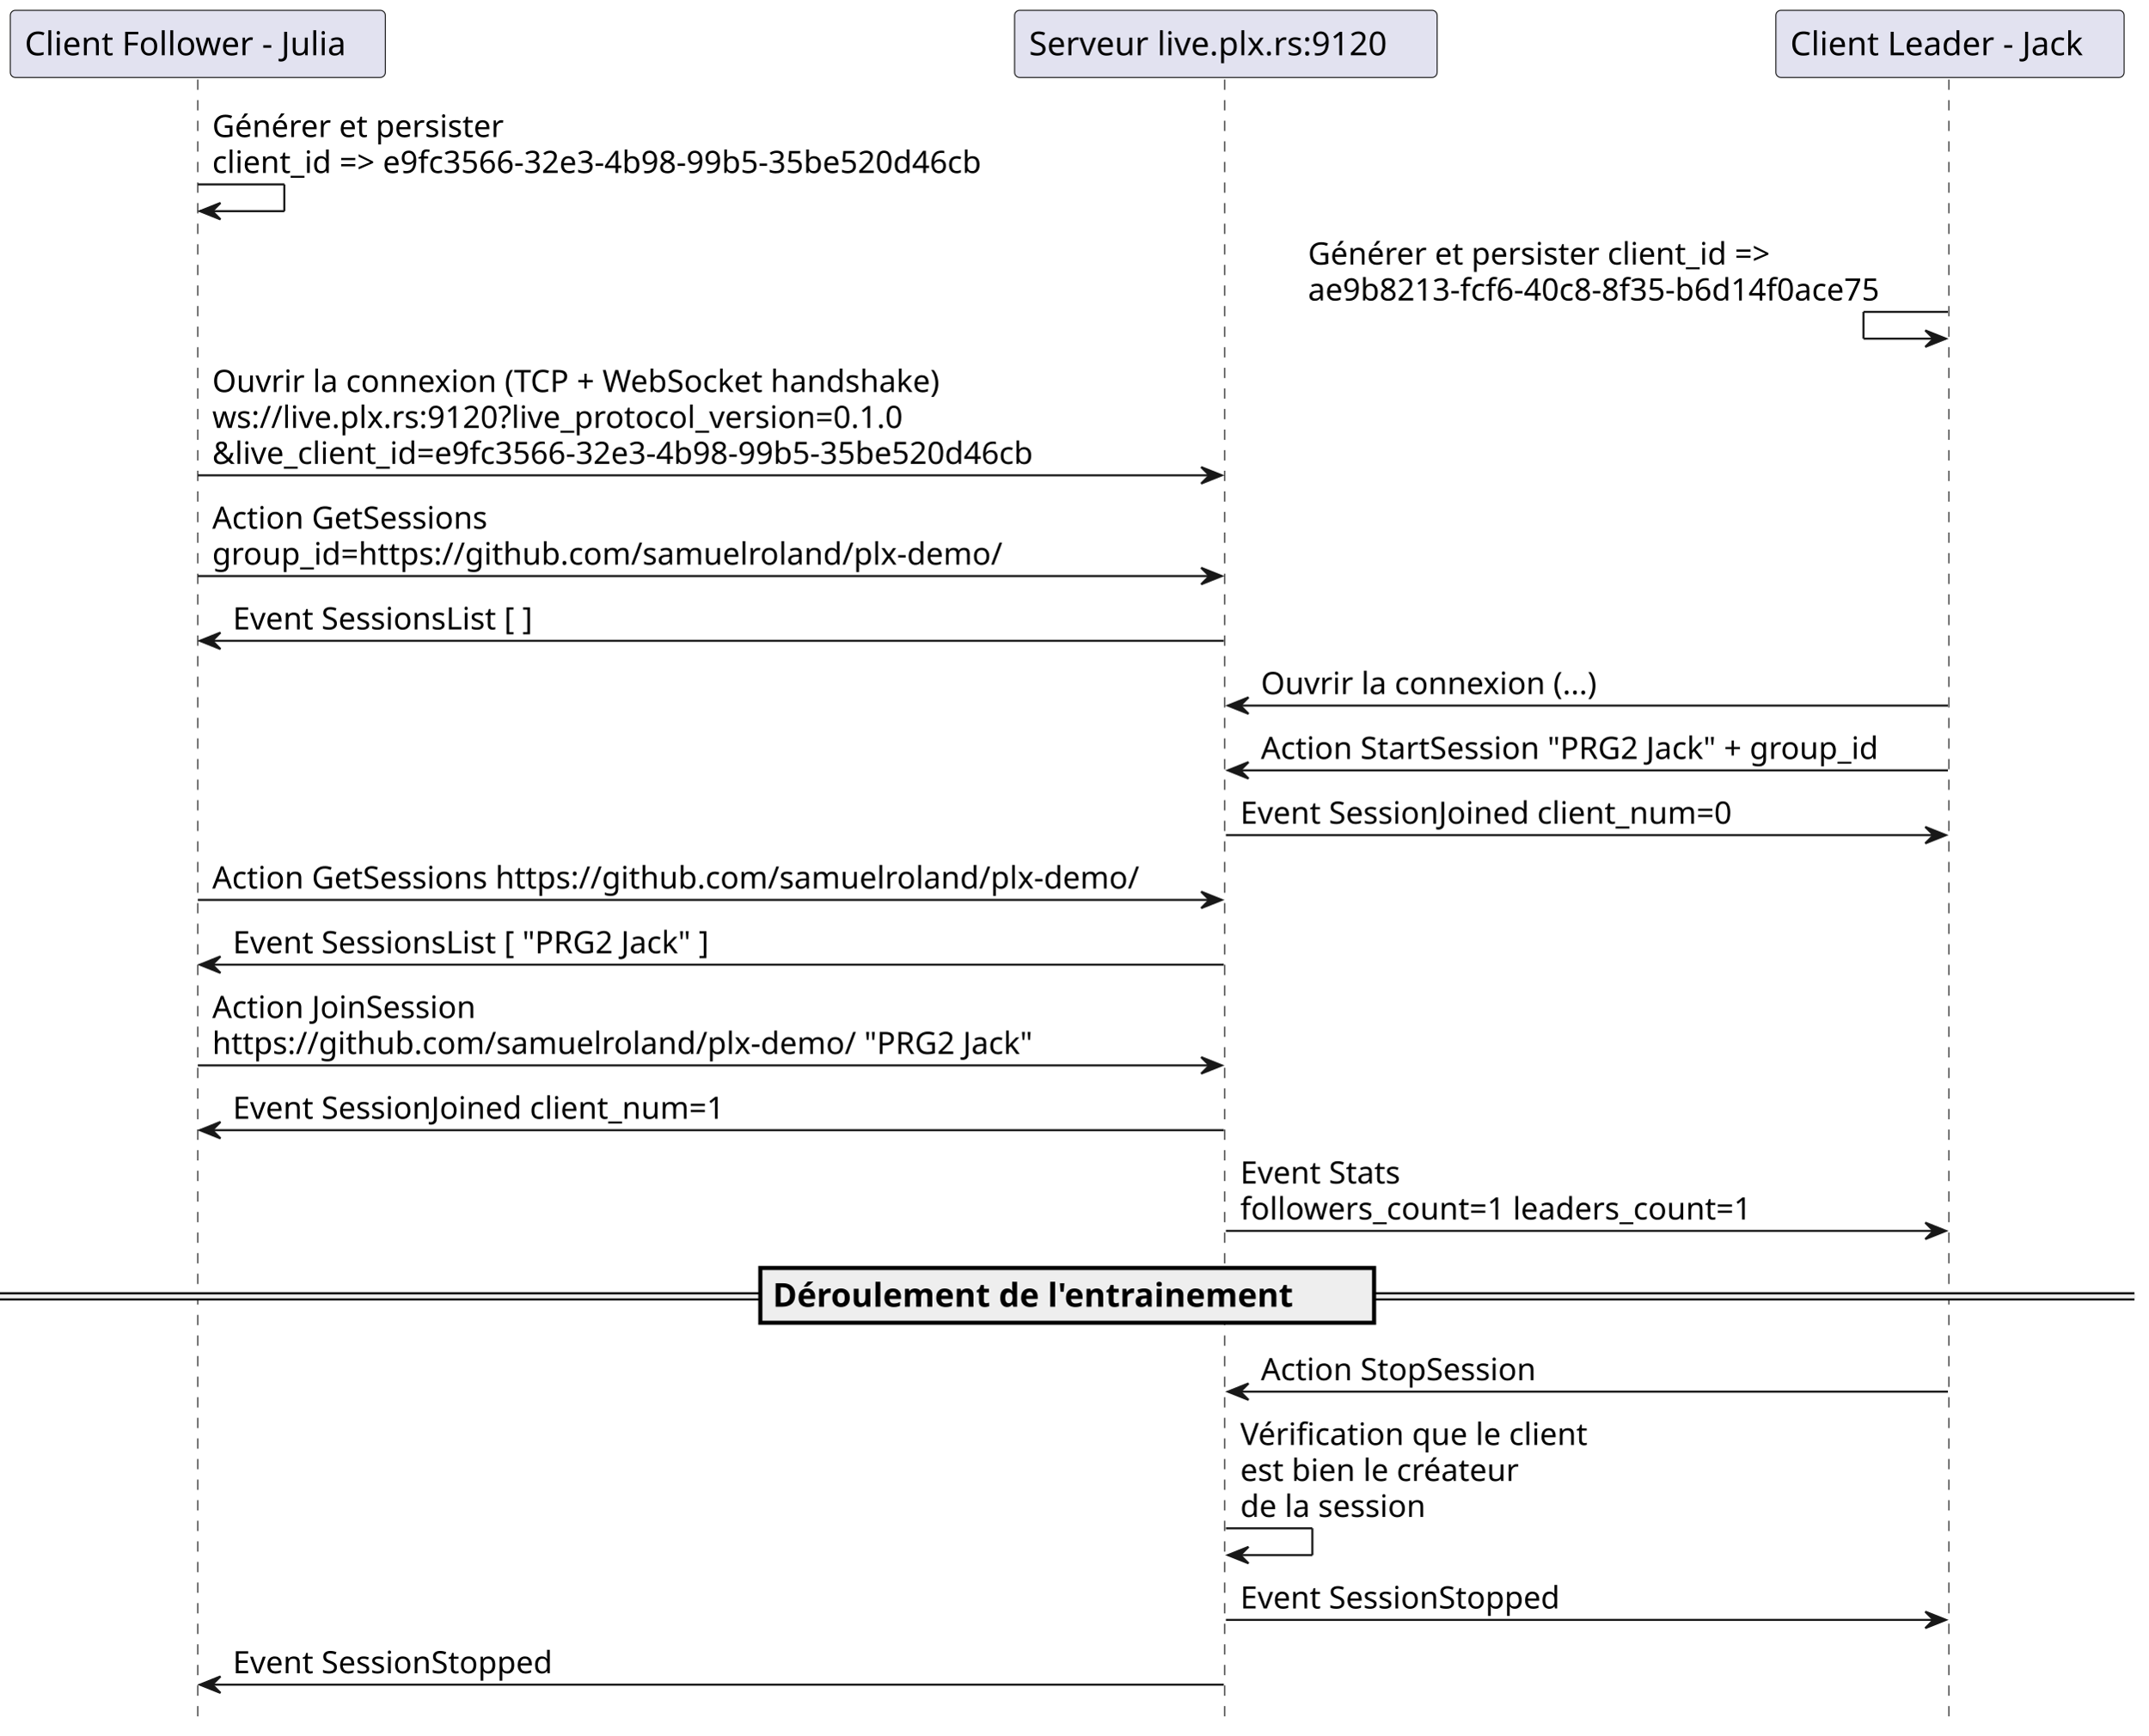
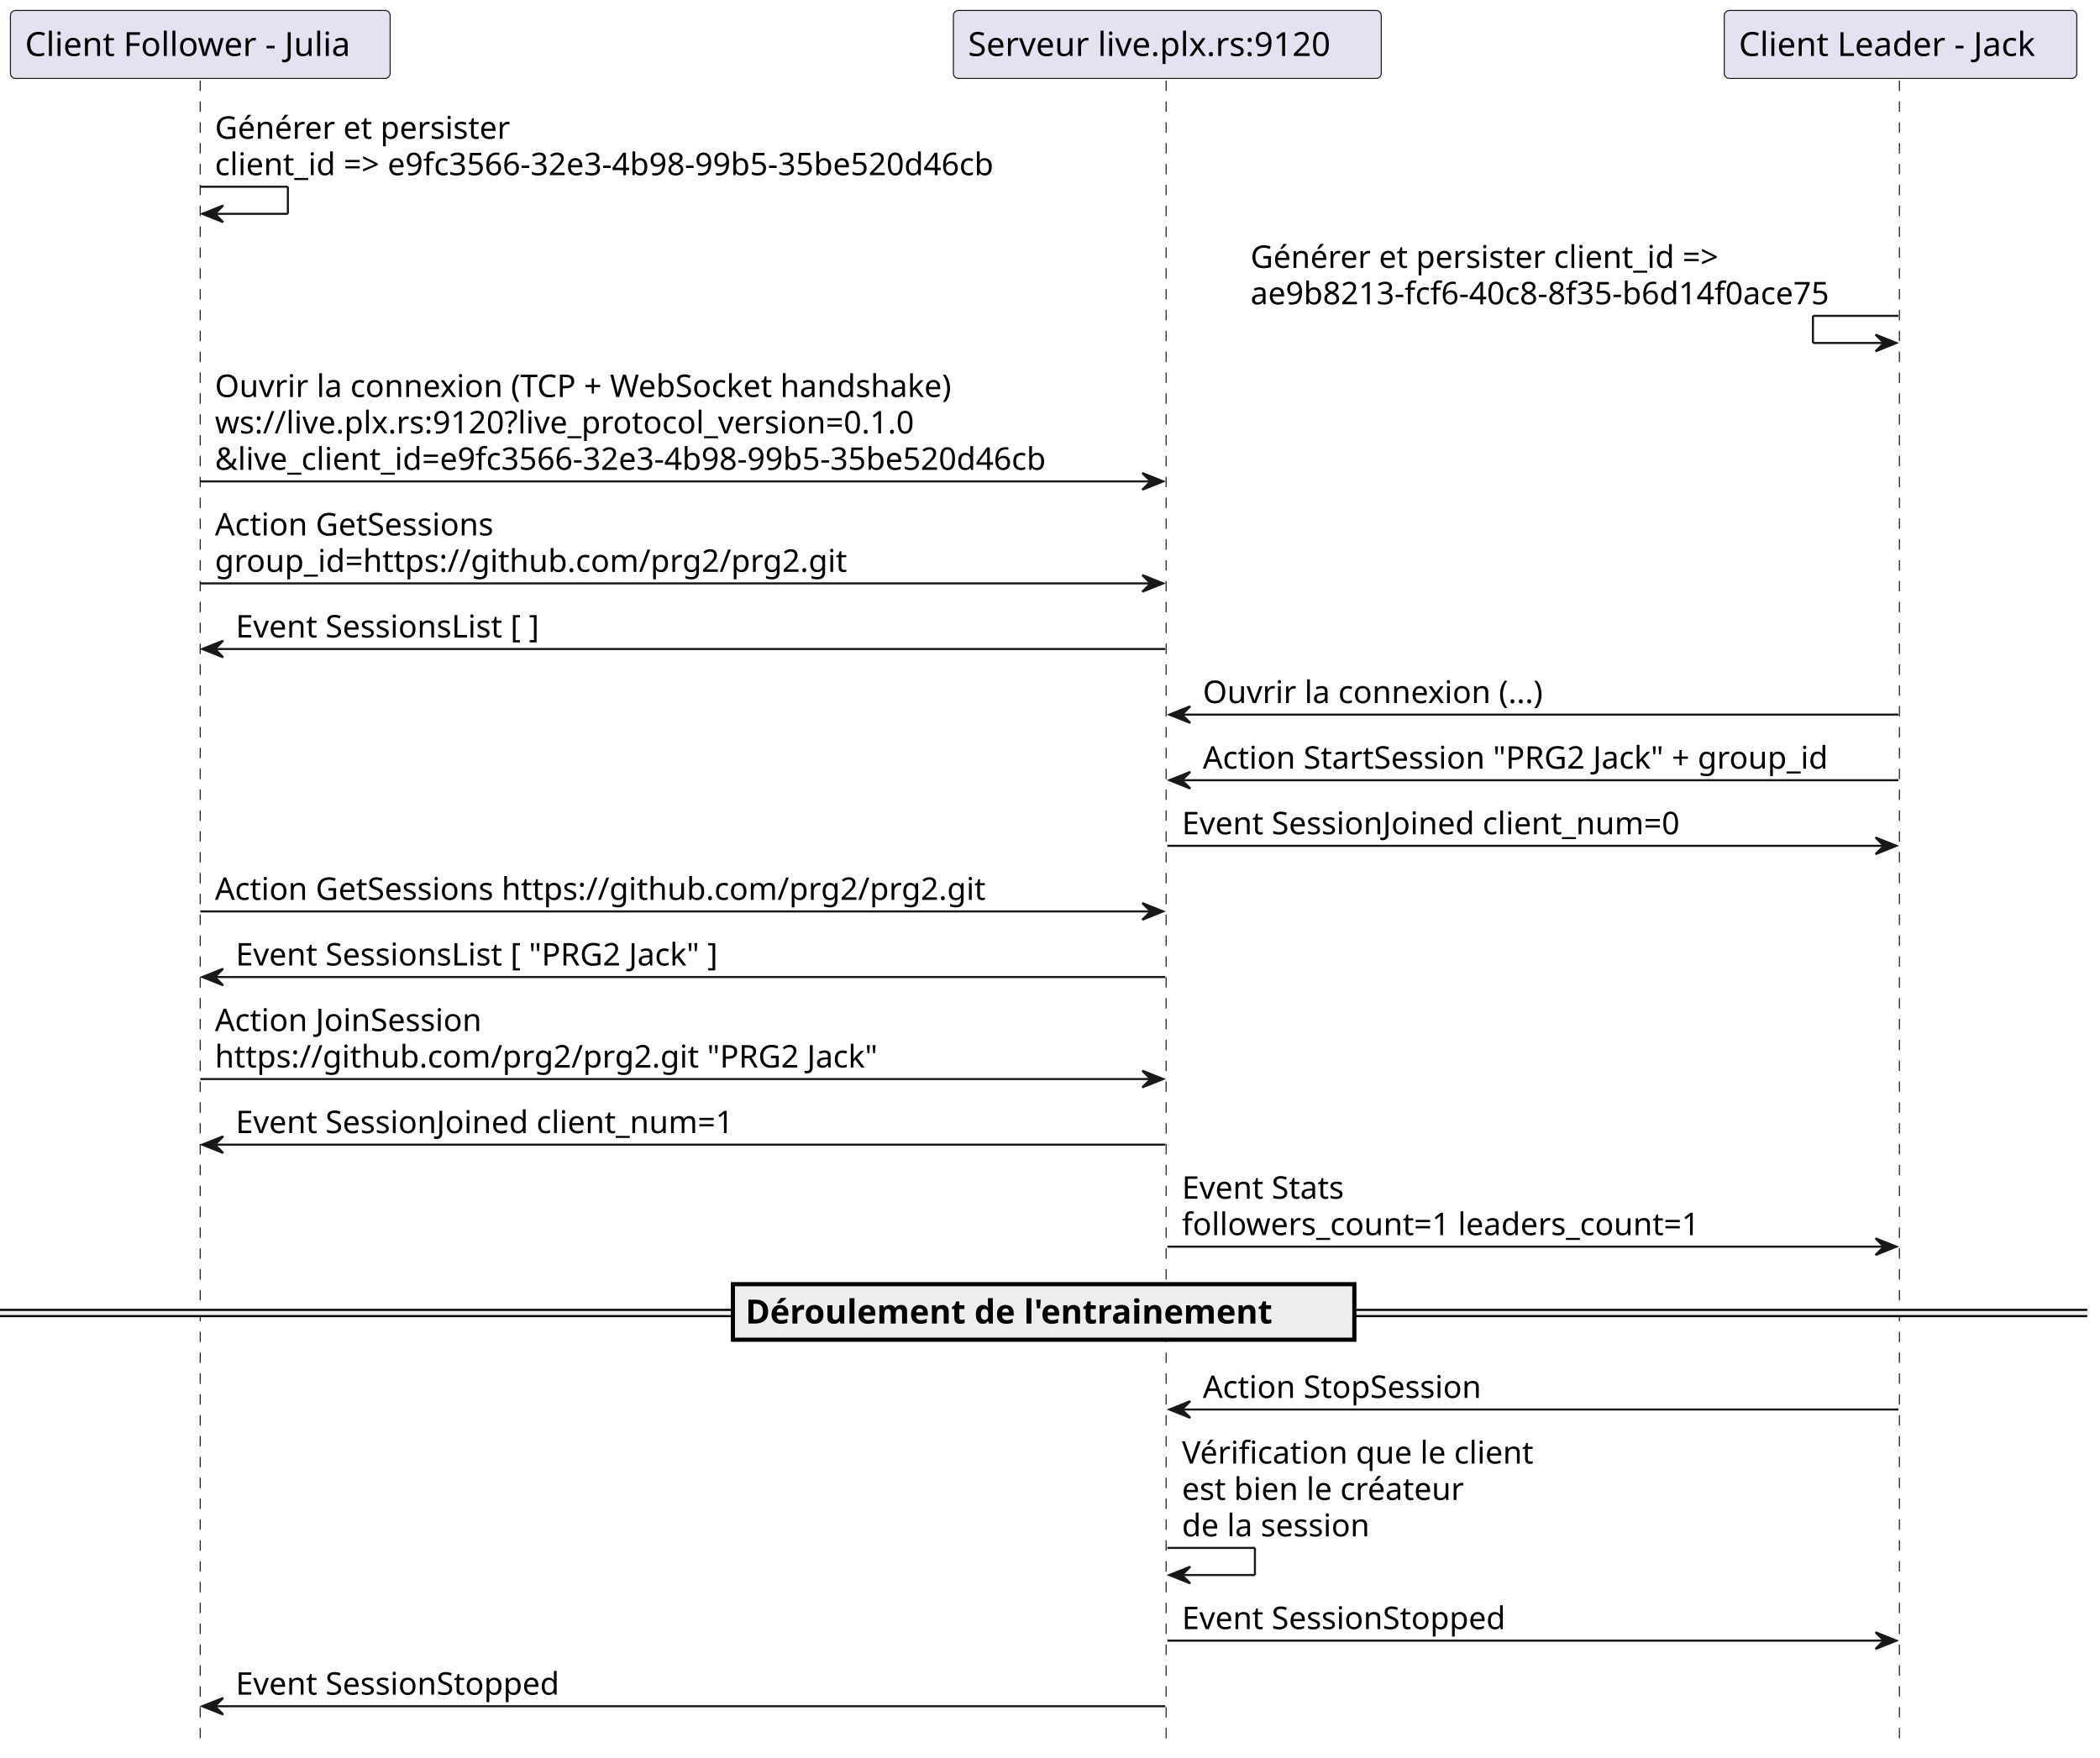
- <svg xmlns="http://www.w3.org/2000/svg" contentStyleType="text/css" height="843px" preserveAspectRatio="none" style="width:1043px;height:843px;background:#FFFFFF;" version="1.1" viewBox="0 0 1043 843" width="1043px" zoomAndPan="magnify">
+ <svg xmlns="http://www.w3.org/2000/svg" contentStyleType="text/css" height="843px" preserveAspectRatio="none" style="width:1007px;height:843px;background:#FFFFFF;" version="1.1" viewBox="0 0 1007 843" width="1007px" zoomAndPan="magnify">
  <defs />
  <g>
    <line style="stroke:#181818;stroke-width:0.5;stroke-dasharray:5.0,5.0;" x1="96" x2="96" y1="38.625" y2="836.234" />
-     <line style="stroke:#181818;stroke-width:0.5;stroke-dasharray:5.0,5.0;" x1="594.627" x2="594.627" y1="38.625" y2="836.234" />
-     <line style="stroke:#181818;stroke-width:0.5;stroke-dasharray:5.0,5.0;" x1="946.26" x2="946.26" y1="38.625" y2="836.234" />
+     <line style="stroke:#181818;stroke-width:0.5;stroke-dasharray:5.0,5.0;" x1="559.185" x2="559.185" y1="38.625" y2="836.234" />
+     <line style="stroke:#181818;stroke-width:0.5;stroke-dasharray:5.0,5.0;" x1="910.818" x2="910.818" y1="38.625" y2="836.234" />
    <rect fill="#E2E2F0" height="32.625" rx="2.5" ry="2.5" style="stroke:#181818;stroke-width:0.5;" width="182.086" x="5" y="5" />
    <text fill="#000000" font-family="sans-serif" font-size="16" lengthAdjust="spacing" textLength="168.086" x="12" y="26.852">Client Follower - Julia</text>
-     <rect fill="#E2E2F0" height="32.625" rx="2.5" ry="2.5" style="stroke:#181818;stroke-width:0.5;" width="205.164" x="492.627" y="5" />
-     <text fill="#000000" font-family="sans-serif" font-size="16" lengthAdjust="spacing" textLength="191.164" x="499.627" y="26.852">Serveur live.plx.rs:9120</text>
-     <rect fill="#E2E2F0" height="32.625" rx="2.5" ry="2.5" style="stroke:#181818;stroke-width:0.5;" width="169.078" x="862.26" y="5" />
-     <text fill="#000000" font-family="sans-serif" font-size="16" lengthAdjust="spacing" textLength="155.078" x="869.26" y="26.852">Client Leader - Jack</text>
+     <rect fill="#E2E2F0" height="32.625" rx="2.5" ry="2.5" style="stroke:#181818;stroke-width:0.5;" width="205.164" x="457.185" y="5" />
+     <text fill="#000000" font-family="sans-serif" font-size="16" lengthAdjust="spacing" textLength="191.164" x="464.185" y="26.852">Serveur live.plx.rs:9120</text>
+     <rect fill="#E2E2F0" height="32.625" rx="2.5" ry="2.5" style="stroke:#181818;stroke-width:0.5;" width="169.078" x="826.818" y="5" />
+     <text fill="#000000" font-family="sans-serif" font-size="16" lengthAdjust="spacing" textLength="155.078" x="833.818" y="26.852">Client Leader - Jack</text>
    <line style="stroke:#181818;stroke-width:1.0;" x1="96.043" x2="138.043" y1="89.547" y2="89.547" />
    <line style="stroke:#181818;stroke-width:1.0;" x1="138.043" x2="138.043" y1="89.547" y2="102.547" />
    <line style="stroke:#181818;stroke-width:1.0;" x1="97.043" x2="138.043" y1="102.547" y2="102.547" />
    <polygon fill="#181818" points="107.043,98.547,97.043,102.547,107.043,106.547,103.043,102.547" style="stroke:#181818;stroke-width:1.0;" />
    <text fill="#000000" font-family="sans-serif" font-size="15" lengthAdjust="spacing" textLength="151.787" x="103.043" y="66.548">Générer et persister</text>
    <text fill="#000000" font-family="sans-serif" font-size="15" lengthAdjust="spacing" textLength="416.191" x="103.043" y="84.009">client_id =&gt; e9fc3566-32e3-4b98-99b5-35be520d46cb</text>
-     <line style="stroke:#181818;stroke-width:1.0;" x1="904.799" x2="945.799" y1="151.469" y2="151.469" />
-     <line style="stroke:#181818;stroke-width:1.0;" x1="904.799" x2="904.799" y1="151.469" y2="164.469" />
-     <line style="stroke:#181818;stroke-width:1.0;" x1="904.799" x2="944.799" y1="164.469" y2="164.469" />
-     <polygon fill="#181818" points="934.799,160.469,944.799,164.469,934.799,168.469,938.799,164.469" style="stroke:#181818;stroke-width:1.0;" />
-     <text fill="#000000" font-family="sans-serif" font-size="15" lengthAdjust="spacing" textLength="248.848" x="635.097" y="128.47">Générer et persister client_id =&gt;</text>
-     <text fill="#000000" font-family="sans-serif" font-size="15" lengthAdjust="spacing" textLength="304.702" x="635.097" y="145.931">ae9b8213-fcf6-40c8-8f35-b6d14f0ace75</text>
-     <polygon fill="#181818" points="583.209,226.852,593.209,230.852,583.209,234.852,587.209,230.852" style="stroke:#181818;stroke-width:1.0;" />
-     <line style="stroke:#181818;stroke-width:1.0;" x1="96.043" x2="589.209" y1="230.852" y2="230.852" />
+     <line style="stroke:#181818;stroke-width:1.0;" x1="869.357" x2="910.357" y1="151.469" y2="151.469" />
+     <line style="stroke:#181818;stroke-width:1.0;" x1="869.357" x2="869.357" y1="151.469" y2="164.469" />
+     <line style="stroke:#181818;stroke-width:1.0;" x1="869.357" x2="909.357" y1="164.469" y2="164.469" />
+     <polygon fill="#181818" points="899.357,160.469,909.357,164.469,899.357,168.469,903.357,164.469" style="stroke:#181818;stroke-width:1.0;" />
+     <text fill="#000000" font-family="sans-serif" font-size="15" lengthAdjust="spacing" textLength="248.848" x="599.655" y="128.47">Générer et persister client_id =&gt;</text>
+     <text fill="#000000" font-family="sans-serif" font-size="15" lengthAdjust="spacing" textLength="304.702" x="599.655" y="145.931">ae9b8213-fcf6-40c8-8f35-b6d14f0ace75</text>
+     <polygon fill="#181818" points="547.767,226.852,557.767,230.852,547.767,234.852,551.767,230.852" style="stroke:#181818;stroke-width:1.0;" />
+     <line style="stroke:#181818;stroke-width:1.0;" x1="96.043" x2="553.767" y1="230.852" y2="230.852" />
    <text fill="#000000" font-family="sans-serif" font-size="15" lengthAdjust="spacing" textLength="385.488" x="103.043" y="190.392">Ouvrir la connexion (TCP + WebSocket handshake)</text>
    <text fill="#000000" font-family="sans-serif" font-size="15" lengthAdjust="spacing" textLength="367.588" x="103.043" y="207.853">ws://live.plx.rs:9120?live_protocol_version=0.1.0</text>
    <text fill="#000000" font-family="sans-serif" font-size="15" lengthAdjust="spacing" textLength="439.724" x="103.043" y="225.314">&amp;live_client_id=e9fc3566-32e3-4b98-99b5-35be520d46cb</text>
-     <polygon fill="#181818" points="583.209,275.773,593.209,279.773,583.209,283.773,587.209,279.773" style="stroke:#181818;stroke-width:1.0;" />
-     <line style="stroke:#181818;stroke-width:1.0;" x1="96.043" x2="589.209" y1="279.773" y2="279.773" />
+     <polygon fill="#181818" points="547.767,275.773,557.767,279.773,547.767,283.773,551.767,279.773" style="stroke:#181818;stroke-width:1.0;" />
+     <line style="stroke:#181818;stroke-width:1.0;" x1="96.043" x2="553.767" y1="279.773" y2="279.773" />
    <text fill="#000000" font-family="sans-serif" font-size="15" lengthAdjust="spacing" textLength="143.789" x="103.043" y="256.775">Action GetSessions</text>
-     <text fill="#000000" font-family="sans-serif" font-size="15" lengthAdjust="spacing" textLength="404.26" x="103.043" y="274.236">group_id=https://github.com/samuelroland/plx-demo/</text>
+     <text fill="#000000" font-family="sans-serif" font-size="15" lengthAdjust="spacing" textLength="320.281" x="103.043" y="274.236">group_id=https://github.com/prg2/prg2.git</text>
    <polygon fill="#181818" points="107.043,307.234,97.043,311.234,107.043,315.234,103.043,311.234" style="stroke:#181818;stroke-width:1.0;" />
-     <line style="stroke:#181818;stroke-width:1.0;" x1="101.043" x2="594.209" y1="311.234" y2="311.234" />
+     <line style="stroke:#181818;stroke-width:1.0;" x1="101.043" x2="558.767" y1="311.234" y2="311.234" />
    <text fill="#000000" font-family="sans-serif" font-size="15" lengthAdjust="spacing" textLength="165.015" x="113.043" y="305.697">Event SessionsList [  ]</text>
-     <polygon fill="#181818" points="606.209,338.695,596.209,342.695,606.209,346.695,602.209,342.695" style="stroke:#181818;stroke-width:1.0;" />
-     <line style="stroke:#181818;stroke-width:1.0;" x1="600.209" x2="945.799" y1="342.695" y2="342.695" />
-     <text fill="#000000" font-family="sans-serif" font-size="15" lengthAdjust="spacing" textLength="177.759" x="612.209" y="337.158">Ouvrir la connexion (...)</text>
-     <polygon fill="#181818" points="606.209,370.156,596.209,374.156,606.209,378.156,602.209,374.156" style="stroke:#181818;stroke-width:1.0;" />
-     <line style="stroke:#181818;stroke-width:1.0;" x1="600.209" x2="945.799" y1="374.156" y2="374.156" />
-     <text fill="#000000" font-family="sans-serif" font-size="15" lengthAdjust="spacing" textLength="327.59" x="612.209" y="368.619">Action StartSession "PRG2 Jack" + group_id</text>
-     <polygon fill="#181818" points="934.799,401.617,944.799,405.617,934.799,409.617,938.799,405.617" style="stroke:#181818;stroke-width:1.0;" />
-     <line style="stroke:#181818;stroke-width:1.0;" x1="595.209" x2="940.799" y1="405.617" y2="405.617" />
-     <text fill="#000000" font-family="sans-serif" font-size="15" lengthAdjust="spacing" textLength="260.2" x="602.209" y="400.08">Event SessionJoined client_num=0</text>
-     <polygon fill="#181818" points="583.209,433.078,593.209,437.078,583.209,441.078,587.209,437.078" style="stroke:#181818;stroke-width:1.0;" />
-     <line style="stroke:#181818;stroke-width:1.0;" x1="96.043" x2="589.209" y1="437.078" y2="437.078" />
-     <text fill="#000000" font-family="sans-serif" font-size="15" lengthAdjust="spacing" textLength="475.166" x="103.043" y="431.541">Action GetSessions https://github.com/samuelroland/plx-demo/</text>
+     <polygon fill="#181818" points="570.767,338.695,560.767,342.695,570.767,346.695,566.767,342.695" style="stroke:#181818;stroke-width:1.0;" />
+     <line style="stroke:#181818;stroke-width:1.0;" x1="564.767" x2="910.357" y1="342.695" y2="342.695" />
+     <text fill="#000000" font-family="sans-serif" font-size="15" lengthAdjust="spacing" textLength="177.759" x="576.767" y="337.158">Ouvrir la connexion (...)</text>
+     <polygon fill="#181818" points="570.767,370.156,560.767,374.156,570.767,378.156,566.767,374.156" style="stroke:#181818;stroke-width:1.0;" />
+     <line style="stroke:#181818;stroke-width:1.0;" x1="564.767" x2="910.357" y1="374.156" y2="374.156" />
+     <text fill="#000000" font-family="sans-serif" font-size="15" lengthAdjust="spacing" textLength="327.59" x="576.767" y="368.619">Action StartSession "PRG2 Jack" + group_id</text>
+     <polygon fill="#181818" points="899.357,401.617,909.357,405.617,899.357,409.617,903.357,405.617" style="stroke:#181818;stroke-width:1.0;" />
+     <line style="stroke:#181818;stroke-width:1.0;" x1="559.767" x2="905.357" y1="405.617" y2="405.617" />
+     <text fill="#000000" font-family="sans-serif" font-size="15" lengthAdjust="spacing" textLength="260.2" x="566.767" y="400.08">Event SessionJoined client_num=0</text>
+     <polygon fill="#181818" points="547.767,433.078,557.767,437.078,547.767,441.078,551.767,437.078" style="stroke:#181818;stroke-width:1.0;" />
+     <line style="stroke:#181818;stroke-width:1.0;" x1="96.043" x2="553.767" y1="437.078" y2="437.078" />
+     <text fill="#000000" font-family="sans-serif" font-size="15" lengthAdjust="spacing" textLength="391.187" x="103.043" y="431.541">Action GetSessions https://github.com/prg2/prg2.git</text>
    <polygon fill="#181818" points="107.043,464.539,97.043,468.539,107.043,472.539,103.043,468.539" style="stroke:#181818;stroke-width:1.0;" />
-     <line style="stroke:#181818;stroke-width:1.0;" x1="101.043" x2="594.209" y1="468.539" y2="468.539" />
+     <line style="stroke:#181818;stroke-width:1.0;" x1="101.043" x2="558.767" y1="468.539" y2="468.539" />
    <text fill="#000000" font-family="sans-serif" font-size="15" lengthAdjust="spacing" textLength="254.766" x="113.043" y="463.002">Event SessionsList [ "PRG2 Jack" ]</text>
-     <polygon fill="#181818" points="583.209,513.461,593.209,517.461,583.209,521.461,587.209,517.461" style="stroke:#181818;stroke-width:1.0;" />
-     <line style="stroke:#181818;stroke-width:1.0;" x1="96.043" x2="589.209" y1="517.461" y2="517.461" />
+     <polygon fill="#181818" points="547.767,513.461,557.767,517.461,547.767,521.461,551.767,517.461" style="stroke:#181818;stroke-width:1.0;" />
+     <line style="stroke:#181818;stroke-width:1.0;" x1="96.043" x2="553.767" y1="517.461" y2="517.461" />
    <text fill="#000000" font-family="sans-serif" font-size="15" lengthAdjust="spacing" textLength="136.516" x="103.043" y="494.462">Action JoinSession</text>
-     <text fill="#000000" font-family="sans-serif" font-size="15" lengthAdjust="spacing" textLength="421.128" x="103.043" y="511.923">https://github.com/samuelroland/plx-demo/ "PRG2 Jack"</text>
+     <text fill="#000000" font-family="sans-serif" font-size="15" lengthAdjust="spacing" textLength="337.148" x="103.043" y="511.923">https://github.com/prg2/prg2.git "PRG2 Jack"</text>
    <polygon fill="#181818" points="107.043,544.922,97.043,548.922,107.043,552.922,103.043,548.922" style="stroke:#181818;stroke-width:1.0;" />
-     <line style="stroke:#181818;stroke-width:1.0;" x1="101.043" x2="594.209" y1="548.922" y2="548.922" />
+     <line style="stroke:#181818;stroke-width:1.0;" x1="101.043" x2="558.767" y1="548.922" y2="548.922" />
    <text fill="#000000" font-family="sans-serif" font-size="15" lengthAdjust="spacing" textLength="260.2" x="113.043" y="543.384">Event SessionJoined client_num=1</text>
-     <polygon fill="#181818" points="934.799,593.844,944.799,597.844,934.799,601.844,938.799,597.844" style="stroke:#181818;stroke-width:1.0;" />
-     <line style="stroke:#181818;stroke-width:1.0;" x1="595.209" x2="940.799" y1="597.844" y2="597.844" />
-     <text fill="#000000" font-family="sans-serif" font-size="15" lengthAdjust="spacing" textLength="86.03" x="602.209" y="574.845">Event Stats</text>
-     <text fill="#000000" font-family="sans-serif" font-size="15" lengthAdjust="spacing" textLength="271.399" x="602.209" y="592.306">followers_count=1 leaders_count=1</text>
-     <rect fill="#EEEEEE" height="3" style="stroke:#EEEEEE;stroke-width:1.0;" width="1036.338" x="0" y="628.156" />
-     <line style="stroke:#000000;stroke-width:1.0;" x1="0" x2="1036.338" y1="628.156" y2="628.156" />
-     <line style="stroke:#000000;stroke-width:1.0;" x1="0" x2="1036.338" y1="631.156" y2="631.156" />
-     <rect fill="#EEEEEE" height="26.625" style="stroke:#000000;stroke-width:2.0;" width="298" x="369.169" y="615.844" />
-     <text fill="#000000" font-family="sans-serif" font-size="16" font-weight="bold" lengthAdjust="spacing" textLength="284" x="375.169" y="634.695">Déroulement de l'entrainement</text>
-     <polygon fill="#181818" points="606.209,671.93,596.209,675.93,606.209,679.93,602.209,675.93" style="stroke:#181818;stroke-width:1.0;" />
-     <line style="stroke:#181818;stroke-width:1.0;" x1="600.209" x2="945.799" y1="675.93" y2="675.93" />
-     <text fill="#000000" font-family="sans-serif" font-size="15" lengthAdjust="spacing" textLength="143.342" x="612.209" y="670.392">Action StopSession</text>
-     <line style="stroke:#181818;stroke-width:1.0;" x1="595.209" x2="637.209" y1="742.312" y2="742.312" />
-     <line style="stroke:#181818;stroke-width:1.0;" x1="637.209" x2="637.209" y1="742.312" y2="755.312" />
-     <line style="stroke:#181818;stroke-width:1.0;" x1="596.209" x2="637.209" y1="755.312" y2="755.312" />
-     <polygon fill="#181818" points="606.209,751.312,596.209,755.312,606.209,759.312,602.209,755.312" style="stroke:#181818;stroke-width:1.0;" />
-     <text fill="#000000" font-family="sans-serif" font-size="15" lengthAdjust="spacing" textLength="182.6" x="602.209" y="701.853">Vérification que le client</text>
-     <text fill="#000000" font-family="sans-serif" font-size="15" lengthAdjust="spacing" textLength="146.667" x="602.209" y="719.314">est bien le créateur</text>
-     <text fill="#000000" font-family="sans-serif" font-size="15" lengthAdjust="spacing" textLength="97.17" x="602.209" y="736.775">de la session</text>
-     <polygon fill="#181818" points="934.799,782.773,944.799,786.773,934.799,790.773,938.799,786.773" style="stroke:#181818;stroke-width:1.0;" />
-     <line style="stroke:#181818;stroke-width:1.0;" x1="595.209" x2="940.799" y1="786.773" y2="786.773" />
-     <text fill="#000000" font-family="sans-serif" font-size="15" lengthAdjust="spacing" textLength="167.344" x="602.209" y="781.236">Event SessionStopped</text>
+     <polygon fill="#181818" points="899.357,593.844,909.357,597.844,899.357,601.844,903.357,597.844" style="stroke:#181818;stroke-width:1.0;" />
+     <line style="stroke:#181818;stroke-width:1.0;" x1="559.767" x2="905.357" y1="597.844" y2="597.844" />
+     <text fill="#000000" font-family="sans-serif" font-size="15" lengthAdjust="spacing" textLength="86.03" x="566.767" y="574.845">Event Stats</text>
+     <text fill="#000000" font-family="sans-serif" font-size="15" lengthAdjust="spacing" textLength="271.399" x="566.767" y="592.306">followers_count=1 leaders_count=1</text>
+     <rect fill="#EEEEEE" height="3" style="stroke:#EEEEEE;stroke-width:1.0;" width="1000.896" x="0" y="628.156" />
+     <line style="stroke:#000000;stroke-width:1.0;" x1="0" x2="1000.896" y1="628.156" y2="628.156" />
+     <line style="stroke:#000000;stroke-width:1.0;" x1="0" x2="1000.896" y1="631.156" y2="631.156" />
+     <rect fill="#EEEEEE" height="26.625" style="stroke:#000000;stroke-width:2.0;" width="298" x="351.448" y="615.844" />
+     <text fill="#000000" font-family="sans-serif" font-size="16" font-weight="bold" lengthAdjust="spacing" textLength="284" x="357.448" y="634.695">Déroulement de l'entrainement</text>
+     <polygon fill="#181818" points="570.767,671.93,560.767,675.93,570.767,679.93,566.767,675.93" style="stroke:#181818;stroke-width:1.0;" />
+     <line style="stroke:#181818;stroke-width:1.0;" x1="564.767" x2="910.357" y1="675.93" y2="675.93" />
+     <text fill="#000000" font-family="sans-serif" font-size="15" lengthAdjust="spacing" textLength="143.342" x="576.767" y="670.392">Action StopSession</text>
+     <line style="stroke:#181818;stroke-width:1.0;" x1="559.767" x2="601.767" y1="742.312" y2="742.312" />
+     <line style="stroke:#181818;stroke-width:1.0;" x1="601.767" x2="601.767" y1="742.312" y2="755.312" />
+     <line style="stroke:#181818;stroke-width:1.0;" x1="560.767" x2="601.767" y1="755.312" y2="755.312" />
+     <polygon fill="#181818" points="570.767,751.312,560.767,755.312,570.767,759.312,566.767,755.312" style="stroke:#181818;stroke-width:1.0;" />
+     <text fill="#000000" font-family="sans-serif" font-size="15" lengthAdjust="spacing" textLength="182.6" x="566.767" y="701.853">Vérification que le client</text>
+     <text fill="#000000" font-family="sans-serif" font-size="15" lengthAdjust="spacing" textLength="146.667" x="566.767" y="719.314">est bien le créateur</text>
+     <text fill="#000000" font-family="sans-serif" font-size="15" lengthAdjust="spacing" textLength="97.17" x="566.767" y="736.775">de la session</text>
+     <polygon fill="#181818" points="899.357,782.773,909.357,786.773,899.357,790.773,903.357,786.773" style="stroke:#181818;stroke-width:1.0;" />
+     <line style="stroke:#181818;stroke-width:1.0;" x1="559.767" x2="905.357" y1="786.773" y2="786.773" />
+     <text fill="#000000" font-family="sans-serif" font-size="15" lengthAdjust="spacing" textLength="167.344" x="566.767" y="781.236">Event SessionStopped</text>
    <polygon fill="#181818" points="107.043,814.234,97.043,818.234,107.043,822.234,103.043,818.234" style="stroke:#181818;stroke-width:1.0;" />
-     <line style="stroke:#181818;stroke-width:1.0;" x1="101.043" x2="594.209" y1="818.234" y2="818.234" />
+     <line style="stroke:#181818;stroke-width:1.0;" x1="101.043" x2="558.767" y1="818.234" y2="818.234" />
    <text fill="#000000" font-family="sans-serif" font-size="15" lengthAdjust="spacing" textLength="167.344" x="113.043" y="812.697">Event SessionStopped</text>
  </g>
</svg>
